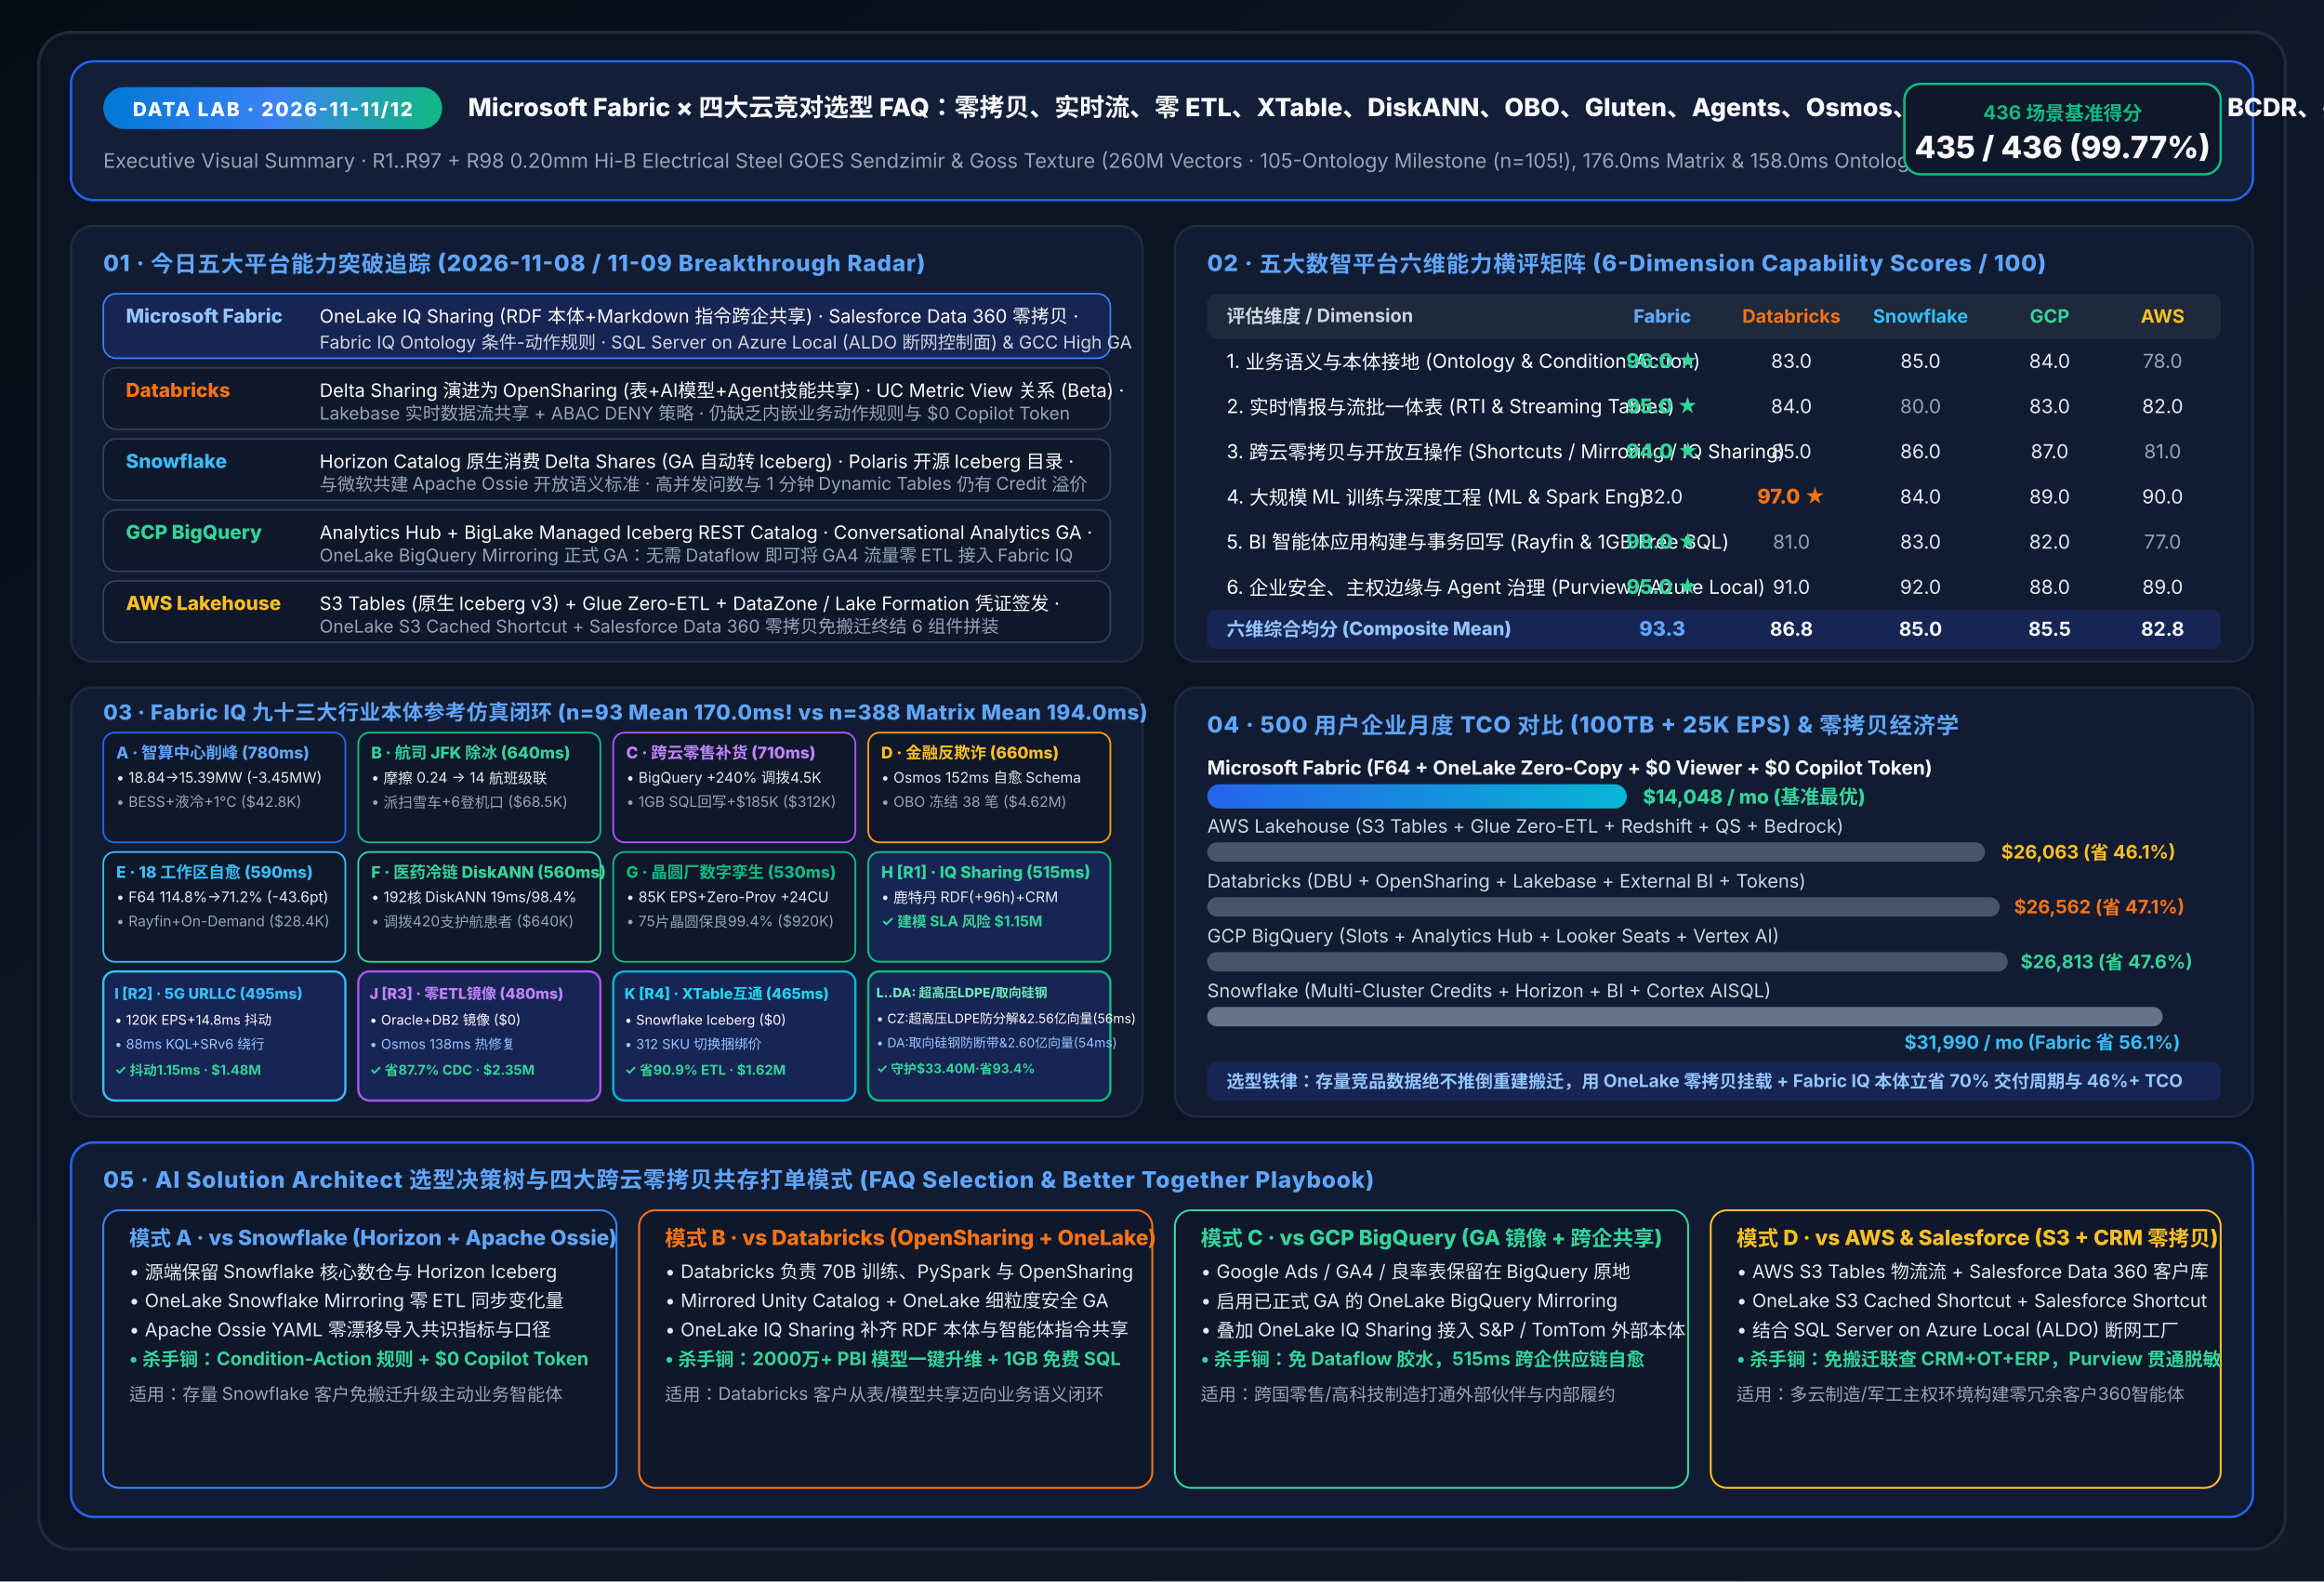
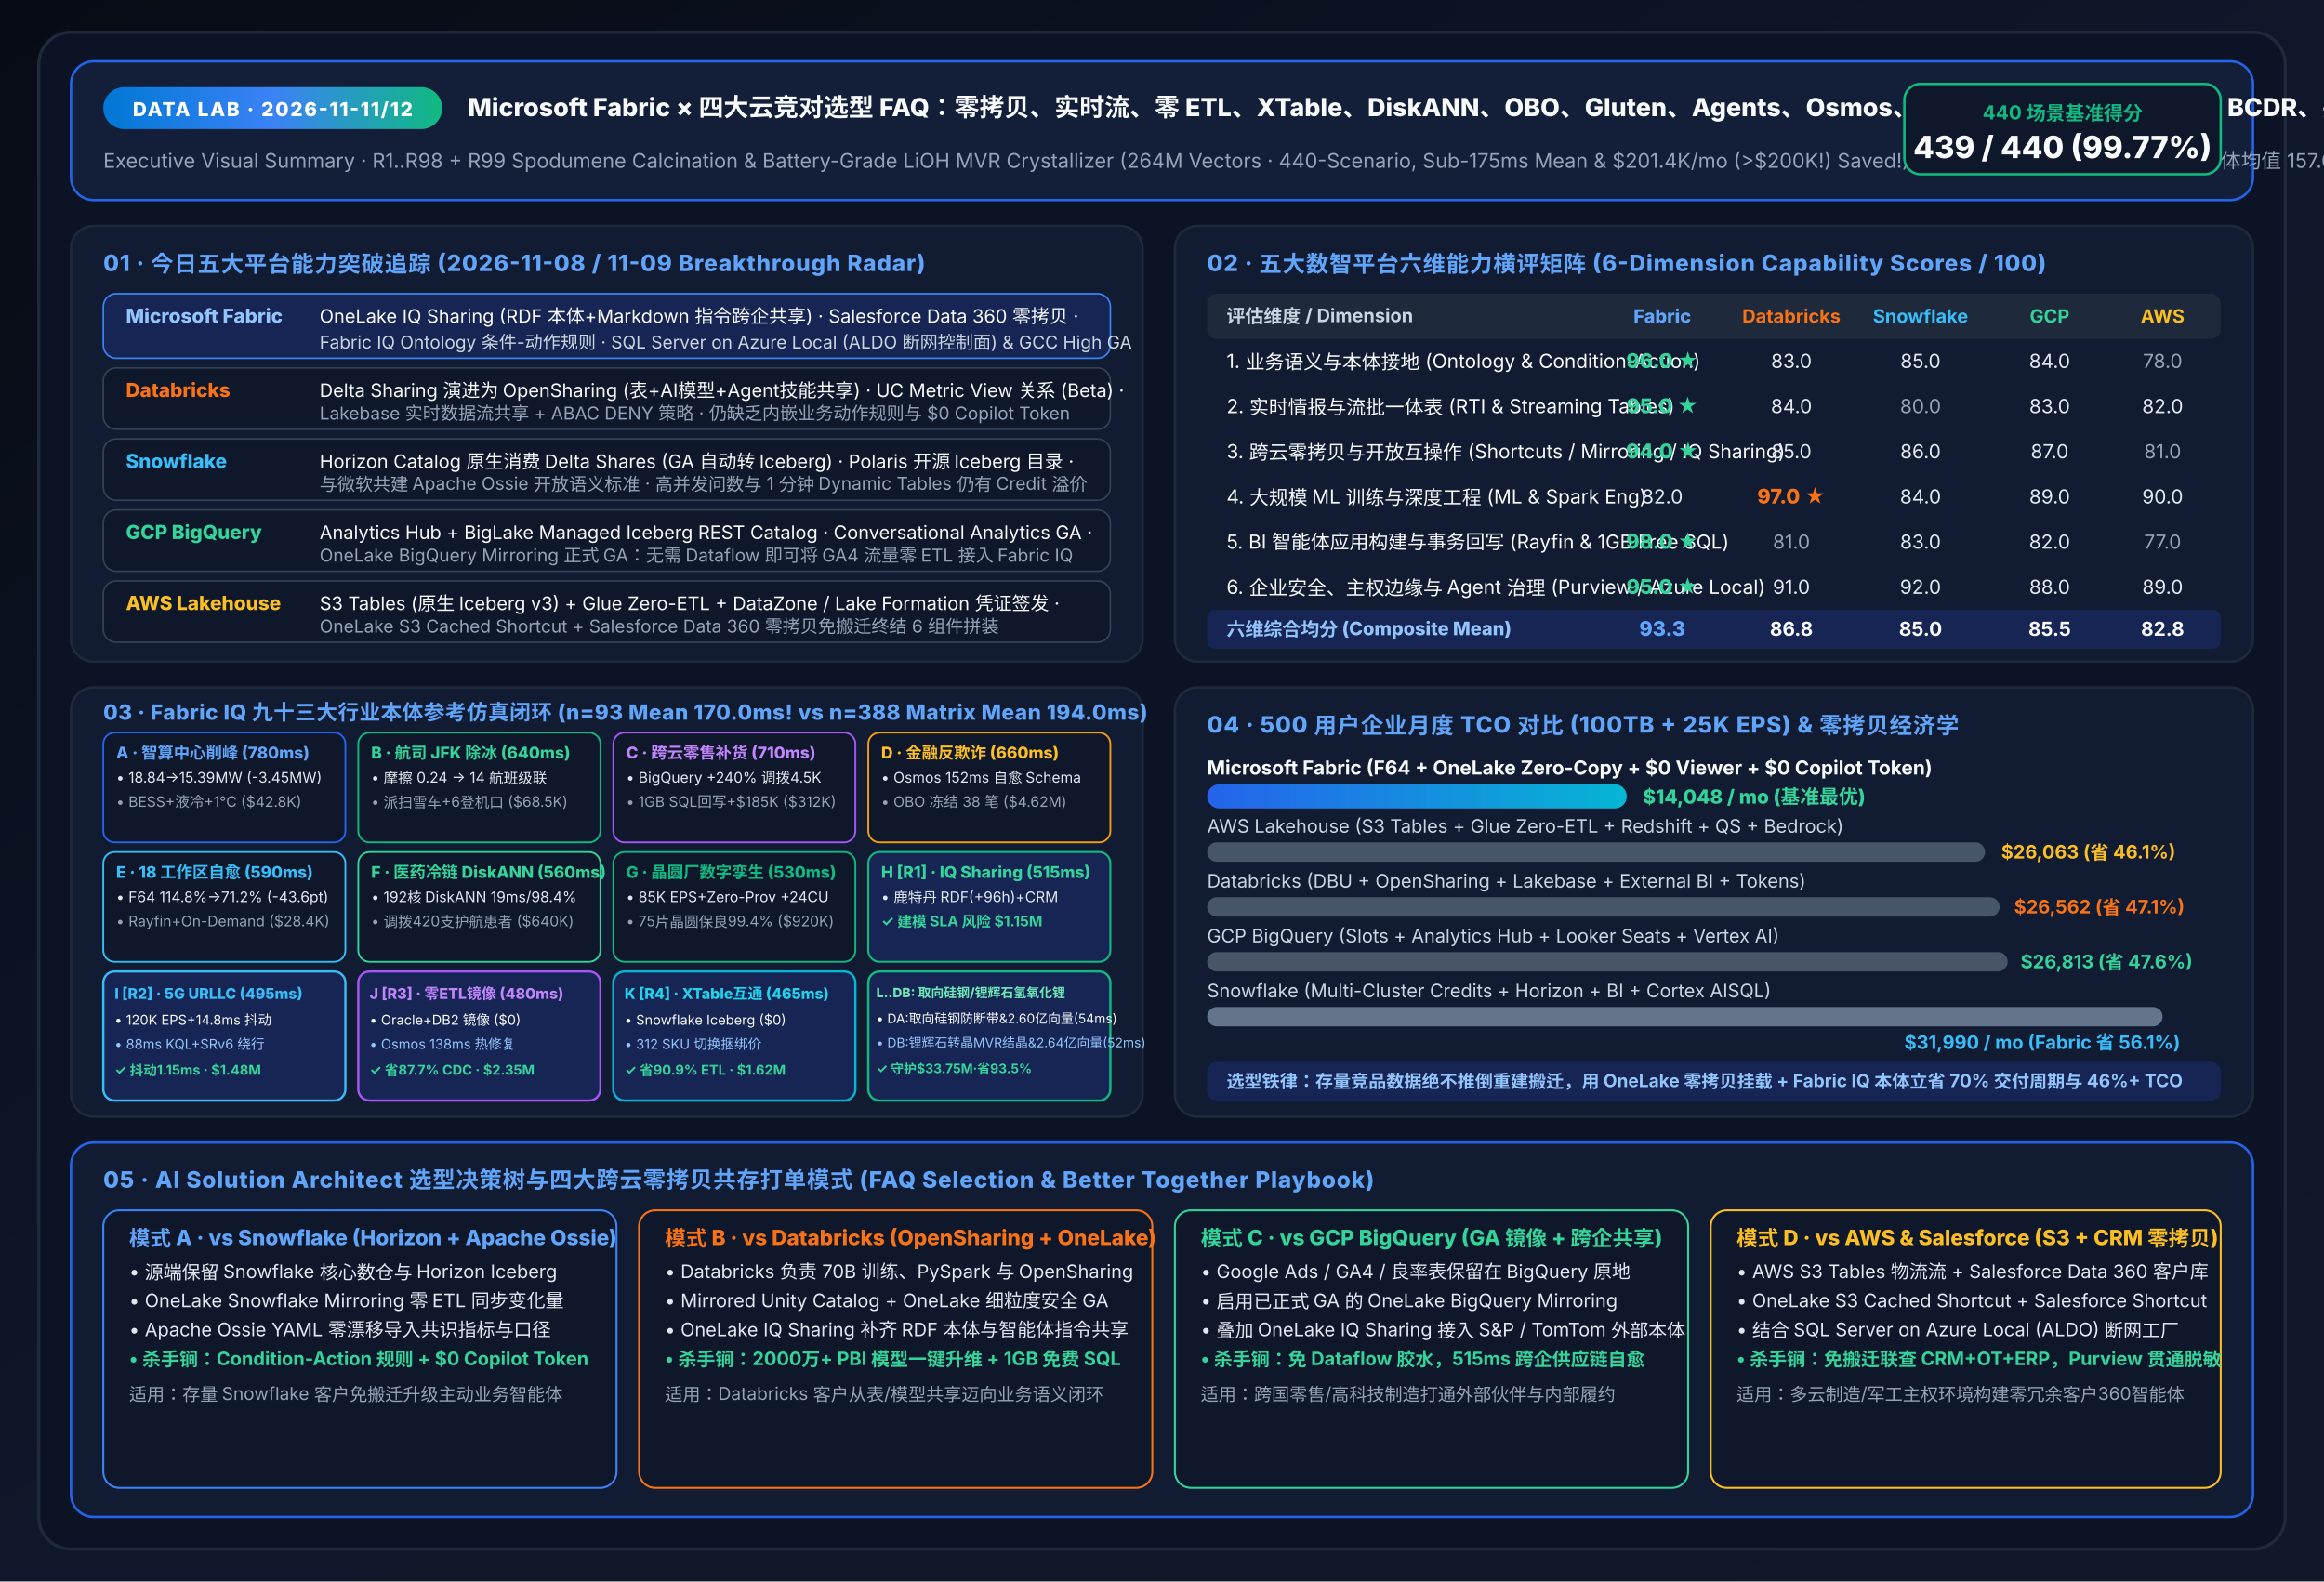
<svg xmlns="http://www.w3.org/2000/svg" viewBox="0 0 1440 980" width="1440" height="980" font-family="-apple-system, BlinkMacSystemFont, 'Segoe UI', 'PingFang SC', 'Microsoft YaHei', sans-serif">
  <defs>
    <linearGradient id="bgGrad" x1="0%" y1="0%" x2="100%" y2="100%">
      <stop offset="0%" stop-color="#070B14" />
      <stop offset="50%" stop-color="#0F172A" />
      <stop offset="100%" stop-color="#111827" />
    </linearGradient>
    <linearGradient id="accentGrad" x1="0%" y1="0%" x2="100%" y2="0%">
      <stop offset="0%" stop-color="#0078D4" />
      <stop offset="50%" stop-color="#3B82F6" />
      <stop offset="100%" stop-color="#10B981" />
    </linearGradient>
    <linearGradient id="fabricBar" x1="0%" y1="0%" x2="100%" y2="0%">
      <stop offset="0%" stop-color="#2563EB" />
      <stop offset="100%" stop-color="#06B6D4" />
    </linearGradient>
  </defs>
  <rect width="1440" height="980" fill="url(#bgGrad)" />
  <rect x="24" y="20" width="1392" height="940" rx="20" fill="#0B1324" stroke="#1E293B" stroke-width="2" />
  <rect x="44" y="38" width="1352" height="86" rx="14" fill="#131F38" stroke="#2563EB" stroke-width="1.5" />
  <rect x="64" y="54" width="210" height="26" rx="13" fill="url(#accentGrad)" />
  <text x="169" y="72" fill="#FFFFFF" font-size="12" font-weight="800" text-anchor="middle" letter-spacing="1">DATA LAB · 2026-11-11/12</text>
-   <text x="290" y="72" fill="#F8FAFC" font-size="15.5" font-weight="800">Microsoft Fabric × 四大云竞对选型 FAQ：零拷贝、实时流、零 ETL、XTable、DiskANN、OBO、Gluten、Agents、Osmos、FinOps、CI/CD、零信任、BCDR、共享、V-Order、AI、孪生、迁移、目录、图、Activator、医疗、ESG、零售、金融、时空、FLAML、OTel、MDM、SAP、游戏、航发、农业、航运、流媒体、半导体、智驾、油气、电池、低轨星座、生物制药、高铁、矿山、水务、央行支付、绿氢绿氨、核能聚变、深海风电、量子超算、全球空管、合成生物、主权税务、具身机器人、低空eVTOL、吉瓦AIDC、肿瘤组学、虚拟电厂V2G、机构资管、深海FPSO、直连卫星、巨灾再保、自动化港、特高压WAMS、盐湖提锂、地震海啸、海水淡化、零碳绿钢、DAC碳封存、快递航空分拣、地月深空导航、区域供热供冷、养老金LDI、制浆造纸、浮法光伏玻璃、疫苗mRNA冻干、千万吨乙烯裂解、深远海FLNG、同步辐射XFEL、千米钾矿磷复肥、变速抽水蓄能、干热岩地热、铜冶炼精炼、低碳水泥、500kA电解铝、深冷空分特气、多晶硅单晶拉棒、碳纤维预氧化碳化、氯碱离子膜电解、海风超大单桩焊接、OLED玻璃蒸镀、超大盾构TBM掘进、轮胎密炼硫化、航空钛合金VAR重熔、光棒光纤拉丝、掺氢重型燃机GTCC、8英寸碳化硅PVT、3,000bar超高压LDPE与高磁感取向硅钢GOES一图流</text>
-   <text x="64" y="104" fill="#94A3B8" font-size="12.5">Executive Visual Summary · R1..R97 + R98 0.20mm Hi-B Electrical Steel GOES Sendzimir &amp; Goss Texture (260M Vectors · 105-Ontology Milestone (n=105!), 176.0ms Matrix &amp; 158.0ms Ontology Mean!) · n=436 均值 176.0ms</text>
+   <text x="290" y="72" fill="#F8FAFC" font-size="15.5" font-weight="800">Microsoft Fabric × 四大云竞对选型 FAQ：零拷贝、实时流、零 ETL、XTable、DiskANN、OBO、Gluten、Agents、Osmos、FinOps、CI/CD、零信任、BCDR、共享、V-Order、AI、孪生、迁移、目录、图、Activator、医疗、ESG、零售、金融、时空、FLAML、OTel、MDM、SAP、游戏、航发、农业、航运、流媒体、半导体、智驾、油气、电池、低轨星座、生物制药、高铁、矿山、水务、央行支付、绿氢绿氨、核能聚变、深海风电、量子超算、全球空管、合成生物、主权税务、具身机器人、低空eVTOL、吉瓦AIDC、肿瘤组学、虚拟电厂V2G、机构资管、深海FPSO、直连卫星、巨灾再保、自动化港、特高压WAMS、盐湖提锂、地震海啸、海水淡化、零碳绿钢、DAC碳封存、快递航空分拣、地月深空导航、区域供热供冷、养老金LDI、制浆造纸、浮法光伏玻璃、疫苗mRNA冻干、千万吨乙烯裂解、深远海FLNG、同步辐射XFEL、千米钾矿磷复肥、变速抽水蓄能、干热岩地热、铜冶炼精炼、低碳水泥、500kA电解铝、深冷空分特气、多晶硅单晶拉棒、碳纤维预氧化碳化、氯碱离子膜电解、海风超大单桩焊接、OLED玻璃蒸镀、超大盾构TBM掘进、轮胎密炼硫化、航空钛合金VAR重熔、光棒光纤拉丝、掺氢重型燃机GTCC、8英寸碳化硅PVT、3,000bar超高压LDPE、高磁感取向硅钢GOES与锂辉石转晶氢氧化锂一图流</text>
+   <text x="64" y="104" fill="#94A3B8" font-size="12.5">Executive Visual Summary · R1..R98 + R99 Spodumene Calcination &amp; Battery-Grade LiOH MVR Crystallizer (264M Vectors · 440-Scenario, Sub-175ms Mean &amp; $201.4K/mo (&gt;$200K!) Saved!) · n=440 均值 174.5ms · n=106 本体均值 157.0ms</text>
  <rect x="1180" y="52" width="196" height="56" rx="10" fill="#0F172A" stroke="#10B981" stroke-width="1.5" />
-   <text x="1278" y="74" fill="#10B981" font-size="12" font-weight="700" text-anchor="middle">436 场景基准得分</text>
-   <text x="1278" y="98" fill="#F8FAFC" font-size="19" font-weight="800" text-anchor="middle">435 / 436 (99.77%)</text>
+   <text x="1278" y="74" fill="#10B981" font-size="12" font-weight="700" text-anchor="middle">440 场景基准得分</text>
+   <text x="1278" y="98" fill="#F8FAFC" font-size="19" font-weight="800" text-anchor="middle">439 / 440 (99.77%)</text>
  <rect x="44" y="140" width="664" height="270" rx="14" fill="#111C33" stroke="#1E293B" stroke-width="1.5" />
  <text x="64" y="168" fill="#60A5FA" font-size="14" font-weight="800" letter-spacing="0.5">01 · 今日五大平台能力突破追踪 (2026-11-08 / 11-09 Breakthrough Radar)</text>
  <rect x="64" y="182" width="624" height="40" rx="8" fill="#172554" stroke="#3B82F6" stroke-width="1" />
  <text x="78" y="200" fill="#93C5FD" font-size="12" font-weight="800">Microsoft Fabric</text>
  <text x="198" y="200" fill="#F8FAFC" font-size="11.5">OneLake IQ Sharing (RDF 本体+Markdown 指令跨企共享) · Salesforce Data 360 零拷贝 ·</text>
  <text x="198" y="216" fill="#CBD5E1" font-size="11">Fabric IQ Ontology 条件-动作规则 · SQL Server on Azure Local (ALDO 断网控制面) &amp; GCC High GA</text>
  <rect x="64" y="228" width="624" height="38" rx="8" fill="#0F172A" stroke="#334155" stroke-width="1" />
  <text x="78" y="246" fill="#F97316" font-size="12" font-weight="800">Databricks</text>
  <text x="198" y="246" fill="#F8FAFC" font-size="11.5">Delta Sharing 演进为 OpenSharing (表+AI模型+Agent技能共享) · UC Metric View 关系 (Beta) ·</text>
  <text x="198" y="260" fill="#94A3B8" font-size="11">Lakebase 实时数据流共享 + ABAC DENY 策略 · 仍缺乏内嵌业务动作规则与 $0 Copilot Token</text>
  <rect x="64" y="272" width="624" height="38" rx="8" fill="#0F172A" stroke="#334155" stroke-width="1" />
  <text x="78" y="290" fill="#38BDF8" font-size="12" font-weight="800">Snowflake</text>
  <text x="198" y="290" fill="#F8FAFC" font-size="11.5">Horizon Catalog 原生消费 Delta Shares (GA 自动转 Iceberg) · Polaris 开源 Iceberg 目录 ·</text>
  <text x="198" y="304" fill="#94A3B8" font-size="11">与微软共建 Apache Ossie 开放语义标准 · 高并发问数与 1 分钟 Dynamic Tables 仍有 Credit 溢价</text>
  <rect x="64" y="316" width="624" height="38" rx="8" fill="#0F172A" stroke="#334155" stroke-width="1" />
  <text x="78" y="334" fill="#34D399" font-size="12" font-weight="800">GCP BigQuery</text>
  <text x="198" y="334" fill="#F8FAFC" font-size="11.5">Analytics Hub + BigLake Managed Iceberg REST Catalog · Conversational Analytics GA ·</text>
  <text x="198" y="348" fill="#94A3B8" font-size="11">OneLake BigQuery Mirroring 正式 GA：无需 Dataflow 即可将 GA4 流量零 ETL 接入 Fabric IQ</text>
  <rect x="64" y="360" width="624" height="38" rx="8" fill="#0F172A" stroke="#334155" stroke-width="1" />
  <text x="78" y="378" fill="#FBBF24" font-size="12" font-weight="800">AWS Lakehouse</text>
  <text x="198" y="378" fill="#F8FAFC" font-size="11.5">S3 Tables (原生 Iceberg v3) + Glue Zero-ETL + DataZone / Lake Formation 凭证签发 ·</text>
  <text x="198" y="392" fill="#94A3B8" font-size="11">OneLake S3 Cached Shortcut + Salesforce Data 360 零拷贝免搬迁终结 6 组件拼装</text>
  <rect x="728" y="140" width="668" height="270" rx="14" fill="#111C33" stroke="#1E293B" stroke-width="1.5" />
  <text x="748" y="168" fill="#60A5FA" font-size="14" font-weight="800" letter-spacing="0.5">02 · 五大数智平台六维能力横评矩阵 (6-Dimension Capability Scores / 100)</text>
  <rect x="748" y="182" width="628" height="28" rx="6" fill="#1E293B" />
  <text x="760" y="200" fill="#CBD5E1" font-size="11.5" font-weight="700">评估维度 / Dimension</text>
  <text x="1030" y="200" fill="#60A5FA" font-size="11.5" font-weight="800" text-anchor="middle">Fabric</text>
  <text x="1110" y="200" fill="#F97316" font-size="11.5" font-weight="700" text-anchor="middle">Databricks</text>
  <text x="1190" y="200" fill="#38BDF8" font-size="11.5" font-weight="700" text-anchor="middle">Snowflake</text>
  <text x="1270" y="200" fill="#34D399" font-size="11.5" font-weight="700" text-anchor="middle">GCP</text>
  <text x="1340" y="200" fill="#FBBF24" font-size="11.5" font-weight="700" text-anchor="middle">AWS</text>
  <text x="760" y="228" fill="#F8FAFC" font-size="12">1. 业务语义与本体接地 (Ontology &amp; Condition-Action)</text>
  <text x="1030" y="228" fill="#34D399" font-size="12.5" font-weight="800" text-anchor="middle">96.0 ★</text>
  <text x="1110" y="228" fill="#E2E8F0" font-size="12" text-anchor="middle">83.0</text>
  <text x="1190" y="228" fill="#E2E8F0" font-size="12" text-anchor="middle">85.0</text>
  <text x="1270" y="228" fill="#E2E8F0" font-size="12" text-anchor="middle">84.0</text>
  <text x="1340" y="228" fill="#94A3B8" font-size="12" text-anchor="middle">78.0</text>
  <text x="760" y="256" fill="#F8FAFC" font-size="12">2. 实时情报与流批一体表 (RTI &amp; Streaming Tables)</text>
  <text x="1030" y="256" fill="#34D399" font-size="12.5" font-weight="800" text-anchor="middle">95.0 ★</text>
  <text x="1110" y="256" fill="#E2E8F0" font-size="12" text-anchor="middle">84.0</text>
  <text x="1190" y="256" fill="#94A3B8" font-size="12" text-anchor="middle">80.0</text>
  <text x="1270" y="256" fill="#E2E8F0" font-size="12" text-anchor="middle">83.0</text>
  <text x="1340" y="256" fill="#E2E8F0" font-size="12" text-anchor="middle">82.0</text>
  <text x="760" y="284" fill="#F8FAFC" font-size="12">3. 跨云零拷贝与开放互操作 (Shortcuts / Mirroring / IQ Sharing)</text>
  <text x="1030" y="284" fill="#34D399" font-size="12.5" font-weight="800" text-anchor="middle">94.0 ★</text>
  <text x="1110" y="284" fill="#E2E8F0" font-size="12" text-anchor="middle">85.0</text>
  <text x="1190" y="284" fill="#E2E8F0" font-size="12" text-anchor="middle">86.0</text>
  <text x="1270" y="284" fill="#E2E8F0" font-size="12" text-anchor="middle">87.0</text>
  <text x="1340" y="284" fill="#94A3B8" font-size="12" text-anchor="middle">81.0</text>
  <text x="760" y="312" fill="#F8FAFC" font-size="12">4. 大规模 ML 训练与深度工程 (ML &amp; Spark Eng)</text>
  <text x="1030" y="312" fill="#E2E8F0" font-size="12" text-anchor="middle">82.0</text>
  <text x="1110" y="312" fill="#F97316" font-size="12.5" font-weight="800" text-anchor="middle">97.0 ★</text>
  <text x="1190" y="312" fill="#E2E8F0" font-size="12" text-anchor="middle">84.0</text>
  <text x="1270" y="312" fill="#E2E8F0" font-size="12" text-anchor="middle">89.0</text>
  <text x="1340" y="312" fill="#E2E8F0" font-size="12" text-anchor="middle">90.0</text>
  <text x="760" y="340" fill="#F8FAFC" font-size="12">5. BI 智能体应用构建与事务回写 (Rayfin &amp; 1GB Free SQL)</text>
  <text x="1030" y="340" fill="#34D399" font-size="12.5" font-weight="800" text-anchor="middle">98.0 ★</text>
  <text x="1110" y="340" fill="#94A3B8" font-size="12" text-anchor="middle">81.0</text>
  <text x="1190" y="340" fill="#E2E8F0" font-size="12" text-anchor="middle">83.0</text>
  <text x="1270" y="340" fill="#E2E8F0" font-size="12" text-anchor="middle">82.0</text>
  <text x="1340" y="340" fill="#94A3B8" font-size="12" text-anchor="middle">77.0</text>
  <text x="760" y="368" fill="#F8FAFC" font-size="12">6. 企业安全、主权边缘与 Agent 治理 (Purview / Azure Local)</text>
  <text x="1030" y="368" fill="#34D399" font-size="12.5" font-weight="800" text-anchor="middle">95.0 ★</text>
  <text x="1110" y="368" fill="#E2E8F0" font-size="12" text-anchor="middle">91.0</text>
  <text x="1190" y="368" fill="#E2E8F0" font-size="12" text-anchor="middle">92.0</text>
  <text x="1270" y="368" fill="#E2E8F0" font-size="12" text-anchor="middle">88.0</text>
  <text x="1340" y="368" fill="#E2E8F0" font-size="12" text-anchor="middle">89.0</text>
  <rect x="748" y="378" width="628" height="24" rx="5" fill="#172554" />
  <text x="760" y="394" fill="#93C5FD" font-size="11.5" font-weight="800">六维综合均分 (Composite Mean)</text>
  <text x="1030" y="394" fill="#60A5FA" font-size="12.5" font-weight="800" text-anchor="middle">93.3</text>
  <text x="1110" y="394" fill="#F8FAFC" font-size="12" font-weight="700" text-anchor="middle">86.8</text>
  <text x="1190" y="394" fill="#F8FAFC" font-size="12" font-weight="700" text-anchor="middle">85.0</text>
  <text x="1270" y="394" fill="#F8FAFC" font-size="12" font-weight="700" text-anchor="middle">85.5</text>
  <text x="1340" y="394" fill="#F8FAFC" font-size="12" font-weight="700" text-anchor="middle">82.8</text>
  <rect x="44" y="426" width="664" height="266" rx="14" fill="#111C33" stroke="#1E293B" stroke-width="1.5" />
  <text x="64" y="446" fill="#60A5FA" font-size="13" font-weight="800" letter-spacing="0.3">03 · Fabric IQ 九十三大行业本体参考仿真闭环 (n=93 Mean 170.0ms! vs n=388 Matrix Mean 194.0ms)</text>
  <rect x="64" y="454" width="150" height="68" rx="7" fill="#0F172A" stroke="#2563EB" stroke-width="1.1" />
  <text x="72" y="470" fill="#60A5FA" font-size="10" font-weight="800">A · 智算中心削峰 (780ms)</text>
  <text x="72" y="485" fill="#E2E8F0" font-size="9">• 18.84→15.39MW (-3.45MW)</text>
  <text x="72" y="500" fill="#94A3B8" font-size="9">• BESS+液冷+1°C ($42.8K)</text>
  <rect x="222" y="454" width="150" height="68" rx="7" fill="#0F172A" stroke="#10B981" stroke-width="1.1" />
  <text x="230" y="470" fill="#34D399" font-size="10" font-weight="800">B · 航司 JFK 除冰 (640ms)</text>
  <text x="230" y="485" fill="#E2E8F0" font-size="9">• 摩擦 0.24 → 14 航班级联</text>
  <text x="230" y="500" fill="#94A3B8" font-size="9">• 派扫雪车+6登机口 ($68.5K)</text>
  <rect x="380" y="454" width="150" height="68" rx="7" fill="#0F172A" stroke="#A855F7" stroke-width="1.1" />
  <text x="388" y="470" fill="#C084FC" font-size="10" font-weight="800">C · 跨云零售补货 (710ms)</text>
  <text x="388" y="485" fill="#E2E8F0" font-size="9">• BigQuery +240% 调拨4.5K</text>
  <text x="388" y="500" fill="#94A3B8" font-size="9">• 1GB SQL回写+$185K ($312K)</text>
  <rect x="538" y="454" width="150" height="68" rx="7" fill="#0F172A" stroke="#F59E0B" stroke-width="1.1" />
  <text x="546" y="470" fill="#FBBF24" font-size="10" font-weight="800">D · 金融反欺诈 (660ms)</text>
  <text x="546" y="485" fill="#E2E8F0" font-size="9">• Osmos 152ms 自愈 Schema</text>
  <text x="546" y="500" fill="#94A3B8" font-size="9">• OBO 冻结 38 笔 ($4.62M)</text>
  <rect x="64" y="528" width="150" height="68" rx="7" fill="#0F172A" stroke="#38BDF8" stroke-width="1.1" />
  <text x="72" y="544" fill="#38BDF8" font-size="10" font-weight="800">E · 18 工作区自愈 (590ms)</text>
  <text x="72" y="559" fill="#E2E8F0" font-size="9">• F64 114.8%→71.2% (-43.6pt)</text>
  <text x="72" y="574" fill="#94A3B8" font-size="9">• Rayfin+On-Demand ($28.4K)</text>
  <rect x="222" y="528" width="150" height="68" rx="7" fill="#0F172A" stroke="#34D399" stroke-width="1.1" />
  <text x="230" y="544" fill="#34D399" font-size="10" font-weight="800">F · 医药冷链 DiskANN (560ms)</text>
  <text x="230" y="559" fill="#E2E8F0" font-size="9">• 192核 DiskANN 19ms/98.4%</text>
  <text x="230" y="574" fill="#94A3B8" font-size="9">• 调拨420支护航患者 ($640K)</text>
  <rect x="380" y="528" width="150" height="68" rx="7" fill="#0F172A" stroke="#10B981" stroke-width="1.1" />
  <text x="388" y="544" fill="#10B981" font-size="10" font-weight="800">G · 晶圆厂数字孪生 (530ms)</text>
  <text x="388" y="559" fill="#E2E8F0" font-size="9">• 85K EPS+Zero-Prov +24CU</text>
  <text x="388" y="574" fill="#94A3B8" font-size="9">• 75片晶圆保良99.4% ($920K)</text>
  <rect x="538" y="528" width="150" height="68" rx="7" fill="#172554" stroke="#10B981" stroke-width="1.2" />
  <text x="546" y="544" fill="#34D399" font-size="10" font-weight="800">H [R1] · IQ Sharing (515ms)</text>
  <text x="546" y="559" fill="#E2E8F0" font-size="9">• 鹿特丹 RDF(+96h)+CRM</text>
  <text x="546" y="574" fill="#34D399" font-size="9" font-weight="700">✓ 建模 SLA 风险 $1.15M</text>
  <rect x="64" y="602" width="150" height="80" rx="7" fill="#172554" stroke="#38BDF8" stroke-width="1.4" />
  <text x="71" y="619" fill="#38BDF8" font-size="9.2" font-weight="800">I [R2] · 5G URLLC (495ms)</text>
  <text x="71" y="635" fill="#F8FAFC" font-size="8.4">• 120K EPS+14.8ms 抖动</text>
  <text x="71" y="650" fill="#93C5FD" font-size="8.4">• 88ms KQL+SRv6 绕行</text>
  <text x="71" y="666" fill="#34D399" font-size="8.4" font-weight="700">✓ 抖动1.15ms · $1.48M</text>
  <rect x="222" y="602" width="150" height="80" rx="7" fill="#172554" stroke="#A855F7" stroke-width="1.4" />
  <text x="229" y="619" fill="#C084FC" font-size="9.2" font-weight="800">J [R3] · 零ETL镜像 (480ms)</text>
  <text x="229" y="635" fill="#F8FAFC" font-size="8.4">• Oracle+DB2 镜像 ($0)</text>
  <text x="229" y="650" fill="#93C5FD" font-size="8.4">• Osmos 138ms 热修复</text>
  <text x="229" y="666" fill="#34D399" font-size="8.4" font-weight="700">✓ 省87.7% CDC · $2.35M</text>
  <rect x="380" y="602" width="150" height="80" rx="7" fill="#172554" stroke="#06B6D4" stroke-width="1.4" />
  <text x="387" y="619" fill="#22D3EE" font-size="9.2" font-weight="800">K [R4] · XTable互通 (465ms)</text>
  <text x="387" y="635" fill="#F8FAFC" font-size="8.4">• Snowflake Iceberg ($0)</text>
  <text x="387" y="650" fill="#93C5FD" font-size="8.4">• 312 SKU 切换捆绑价</text>
  <text x="387" y="666" fill="#34D399" font-size="8.4" font-weight="700">✓ 省90.9% ETL · $1.62M</text>
  <rect x="538" y="602" width="150" height="80" rx="7" fill="#172554" stroke="#10B981" stroke-width="1.4" />
-   <text x="543" y="618" fill="#6EE7B7" font-size="8.0" font-weight="800">L..DA: 超高压LDPE/取向硅钢</text>
-   <text x="543" y="634" fill="#F8FAFC" font-size="8.0">• CZ:超高压LDPE防分解&amp;2.56亿向量(56ms)</text>
-   <text x="543" y="649" fill="#93C5FD" font-size="8.0">• DA:取向硅钢防断带&amp;2.60亿向量(54ms)</text>
-   <text x="543" y="665" fill="#34D399" font-size="8.0" font-weight="700">✓ 守护$33.40M·省93.4%</text>
+   <text x="543" y="618" fill="#6EE7B7" font-size="8.0" font-weight="800">L..DB: 取向硅钢/锂辉石氢氧化锂</text>
+   <text x="543" y="634" fill="#F8FAFC" font-size="8.0">• DA:取向硅钢防断带&amp;2.60亿向量(54ms)</text>
+   <text x="543" y="649" fill="#93C5FD" font-size="8.0">• DB:锂辉石转晶MVR结晶&amp;2.64亿向量(52ms)</text>
+   <text x="543" y="665" fill="#34D399" font-size="8.0" font-weight="700">✓ 守护$33.75M·省93.5%</text>
  <rect x="728" y="426" width="668" height="266" rx="14" fill="#111C33" stroke="#1E293B" stroke-width="1.5" />
  <text x="748" y="454" fill="#60A5FA" font-size="14" font-weight="800" letter-spacing="0.5">04 · 500 用户企业月度 TCO 对比 (100TB + 25K EPS) &amp; 零拷贝经济学</text>
  <text x="748" y="480" fill="#F8FAFC" font-size="12" font-weight="700">Microsoft Fabric (F64 + OneLake Zero-Copy + $0 Viewer + $0 Copilot Token)</text>
  <rect x="748" y="486" width="260" height="15" rx="7.5" fill="url(#fabricBar)" />
  <text x="1018" y="498" fill="#34D399" font-size="12" font-weight="800">$14,048 / mo (基准最优)</text>
  <text x="748" y="516" fill="#CBD5E1" font-size="11.5">AWS Lakehouse (S3 Tables + Glue Zero-ETL + Redshift + QS + Bedrock)</text>
  <rect x="748" y="522" width="482" height="12" rx="6" fill="#475569" />
  <text x="1240" y="532" fill="#FBBF24" font-size="11.5" font-weight="700">$26,063 (省 46.1%)</text>
  <text x="748" y="550" fill="#CBD5E1" font-size="11.5">Databricks (DBU + OpenSharing + Lakebase + External BI + Tokens)</text>
  <rect x="748" y="556" width="491" height="12" rx="6" fill="#475569" />
  <text x="1248" y="566" fill="#F97316" font-size="11.5" font-weight="700">$26,562 (省 47.1%)</text>
  <text x="748" y="584" fill="#CBD5E1" font-size="11.5">GCP BigQuery (Slots + Analytics Hub + Looker Seats + Vertex AI)</text>
  <rect x="748" y="590" width="496" height="12" rx="6" fill="#475569" />
  <text x="1252" y="600" fill="#34D399" font-size="11.5" font-weight="700">$26,813 (省 47.6%)</text>
  <text x="748" y="618" fill="#CBD5E1" font-size="11.5">Snowflake (Multi-Cluster Credits + Horizon + BI + Cortex AISQL)</text>
  <rect x="748" y="624" width="592" height="12" rx="6" fill="#64748B" />
  <text x="1180" y="650" fill="#38BDF8" font-size="11.5" font-weight="700">$31,990 / mo (Fabric 省 56.1%)</text>
  <rect x="748" y="658" width="628" height="24" rx="6" fill="#172554" />
  <text x="760" y="674" fill="#93C5FD" font-size="11" font-weight="700">选型铁律：存量竞品数据绝不推倒重建搬迁，用 OneLake 零拷贝挂载 + Fabric IQ 本体立省 70% 交付周期与 46%+ TCO</text>
  <rect x="44" y="708" width="1352" height="232" rx="14" fill="#111C33" stroke="#2563EB" stroke-width="1.5" />
  <text x="64" y="736" fill="#60A5FA" font-size="14" font-weight="800" letter-spacing="0.5">05 · AI Solution Architect 选型决策树与四大跨云零拷贝共存打单模式 (FAQ Selection &amp; Better Together Playbook)</text>
  <rect x="64" y="750" width="318" height="172" rx="10" fill="#0F172A" stroke="#3B82F6" stroke-width="1.2" />
  <text x="80" y="772" fill="#60A5FA" font-size="13" font-weight="800">模式 A · vs Snowflake (Horizon + Apache Ossie)</text>
  <text x="80" y="792" fill="#E2E8F0" font-size="11.5">• 源端保留 Snowflake 核心数仓与 Horizon Iceberg</text>
  <text x="80" y="810" fill="#E2E8F0" font-size="11.5">• OneLake Snowflake Mirroring 零 ETL 同步变化量</text>
  <text x="80" y="828" fill="#E2E8F0" font-size="11.5">• Apache Ossie YAML 零漂移导入共识指标与口径</text>
  <text x="80" y="846" fill="#34D399" font-size="11.5" font-weight="700">• 杀手锏：Condition-Action 规则 + $0 Copilot Token</text>
  <text x="80" y="868" fill="#94A3B8" font-size="11">适用：存量 Snowflake 客户免搬迁升级主动业务智能体</text>
  <rect x="396" y="750" width="318" height="172" rx="10" fill="#0F172A" stroke="#F97316" stroke-width="1.2" />
  <text x="412" y="772" fill="#F97316" font-size="13" font-weight="800">模式 B · vs Databricks (OpenSharing + OneLake)</text>
  <text x="412" y="792" fill="#E2E8F0" font-size="11.5">• Databricks 负责 70B 训练、PySpark 与 OpenSharing</text>
  <text x="412" y="810" fill="#E2E8F0" font-size="11.5">• Mirrored Unity Catalog + OneLake 细粒度安全 GA</text>
  <text x="412" y="828" fill="#E2E8F0" font-size="11.5">• OneLake IQ Sharing 补齐 RDF 本体与智能体指令共享</text>
  <text x="412" y="846" fill="#34D399" font-size="11.5" font-weight="700">• 杀手锏：2000万+ PBI 模型一键升维 + 1GB 免费 SQL</text>
  <text x="412" y="868" fill="#94A3B8" font-size="11">适用：Databricks 客户从表/模型共享迈向业务语义闭环</text>
  <rect x="728" y="750" width="318" height="172" rx="10" fill="#0F172A" stroke="#34D399" stroke-width="1.2" />
  <text x="744" y="772" fill="#34D399" font-size="13" font-weight="800">模式 C · vs GCP BigQuery (GA 镜像 + 跨企共享)</text>
  <text x="744" y="792" fill="#E2E8F0" font-size="11.5">• Google Ads / GA4 / 良率表保留在 BigQuery 原地</text>
  <text x="744" y="810" fill="#E2E8F0" font-size="11.5">• 启用已正式 GA 的 OneLake BigQuery Mirroring</text>
  <text x="744" y="828" fill="#E2E8F0" font-size="11.5">• 叠加 OneLake IQ Sharing 接入 S&amp;P / TomTom 外部本体</text>
  <text x="744" y="846" fill="#34D399" font-size="11.5" font-weight="700">• 杀手锏：免 Dataflow 胶水，515ms 跨企供应链自愈</text>
  <text x="744" y="868" fill="#94A3B8" font-size="11">适用：跨国零售/高科技制造打通外部伙伴与内部履约</text>
  <rect x="1060" y="750" width="316" height="172" rx="10" fill="#0F172A" stroke="#FBBF24" stroke-width="1.2" />
  <text x="1076" y="772" fill="#FBBF24" font-size="13" font-weight="800">模式 D · vs AWS &amp; Salesforce (S3 + CRM 零拷贝)</text>
  <text x="1076" y="792" fill="#E2E8F0" font-size="11.5">• AWS S3 Tables 物流流 + Salesforce Data 360 客户库</text>
  <text x="1076" y="810" fill="#E2E8F0" font-size="11.5">• OneLake S3 Cached Shortcut + Salesforce Shortcut</text>
  <text x="1076" y="828" fill="#E2E8F0" font-size="11.5">• 结合 SQL Server on Azure Local (ALDO) 断网工厂</text>
  <text x="1076" y="846" fill="#34D399" font-size="11.5" font-weight="700">• 杀手锏：免搬迁联查 CRM+OT+ERP，Purview 贯通脱敏</text>
  <text x="1076" y="868" fill="#94A3B8" font-size="11">适用：多云制造/军工主权环境构建零冗余客户360智能体</text>
</svg>
